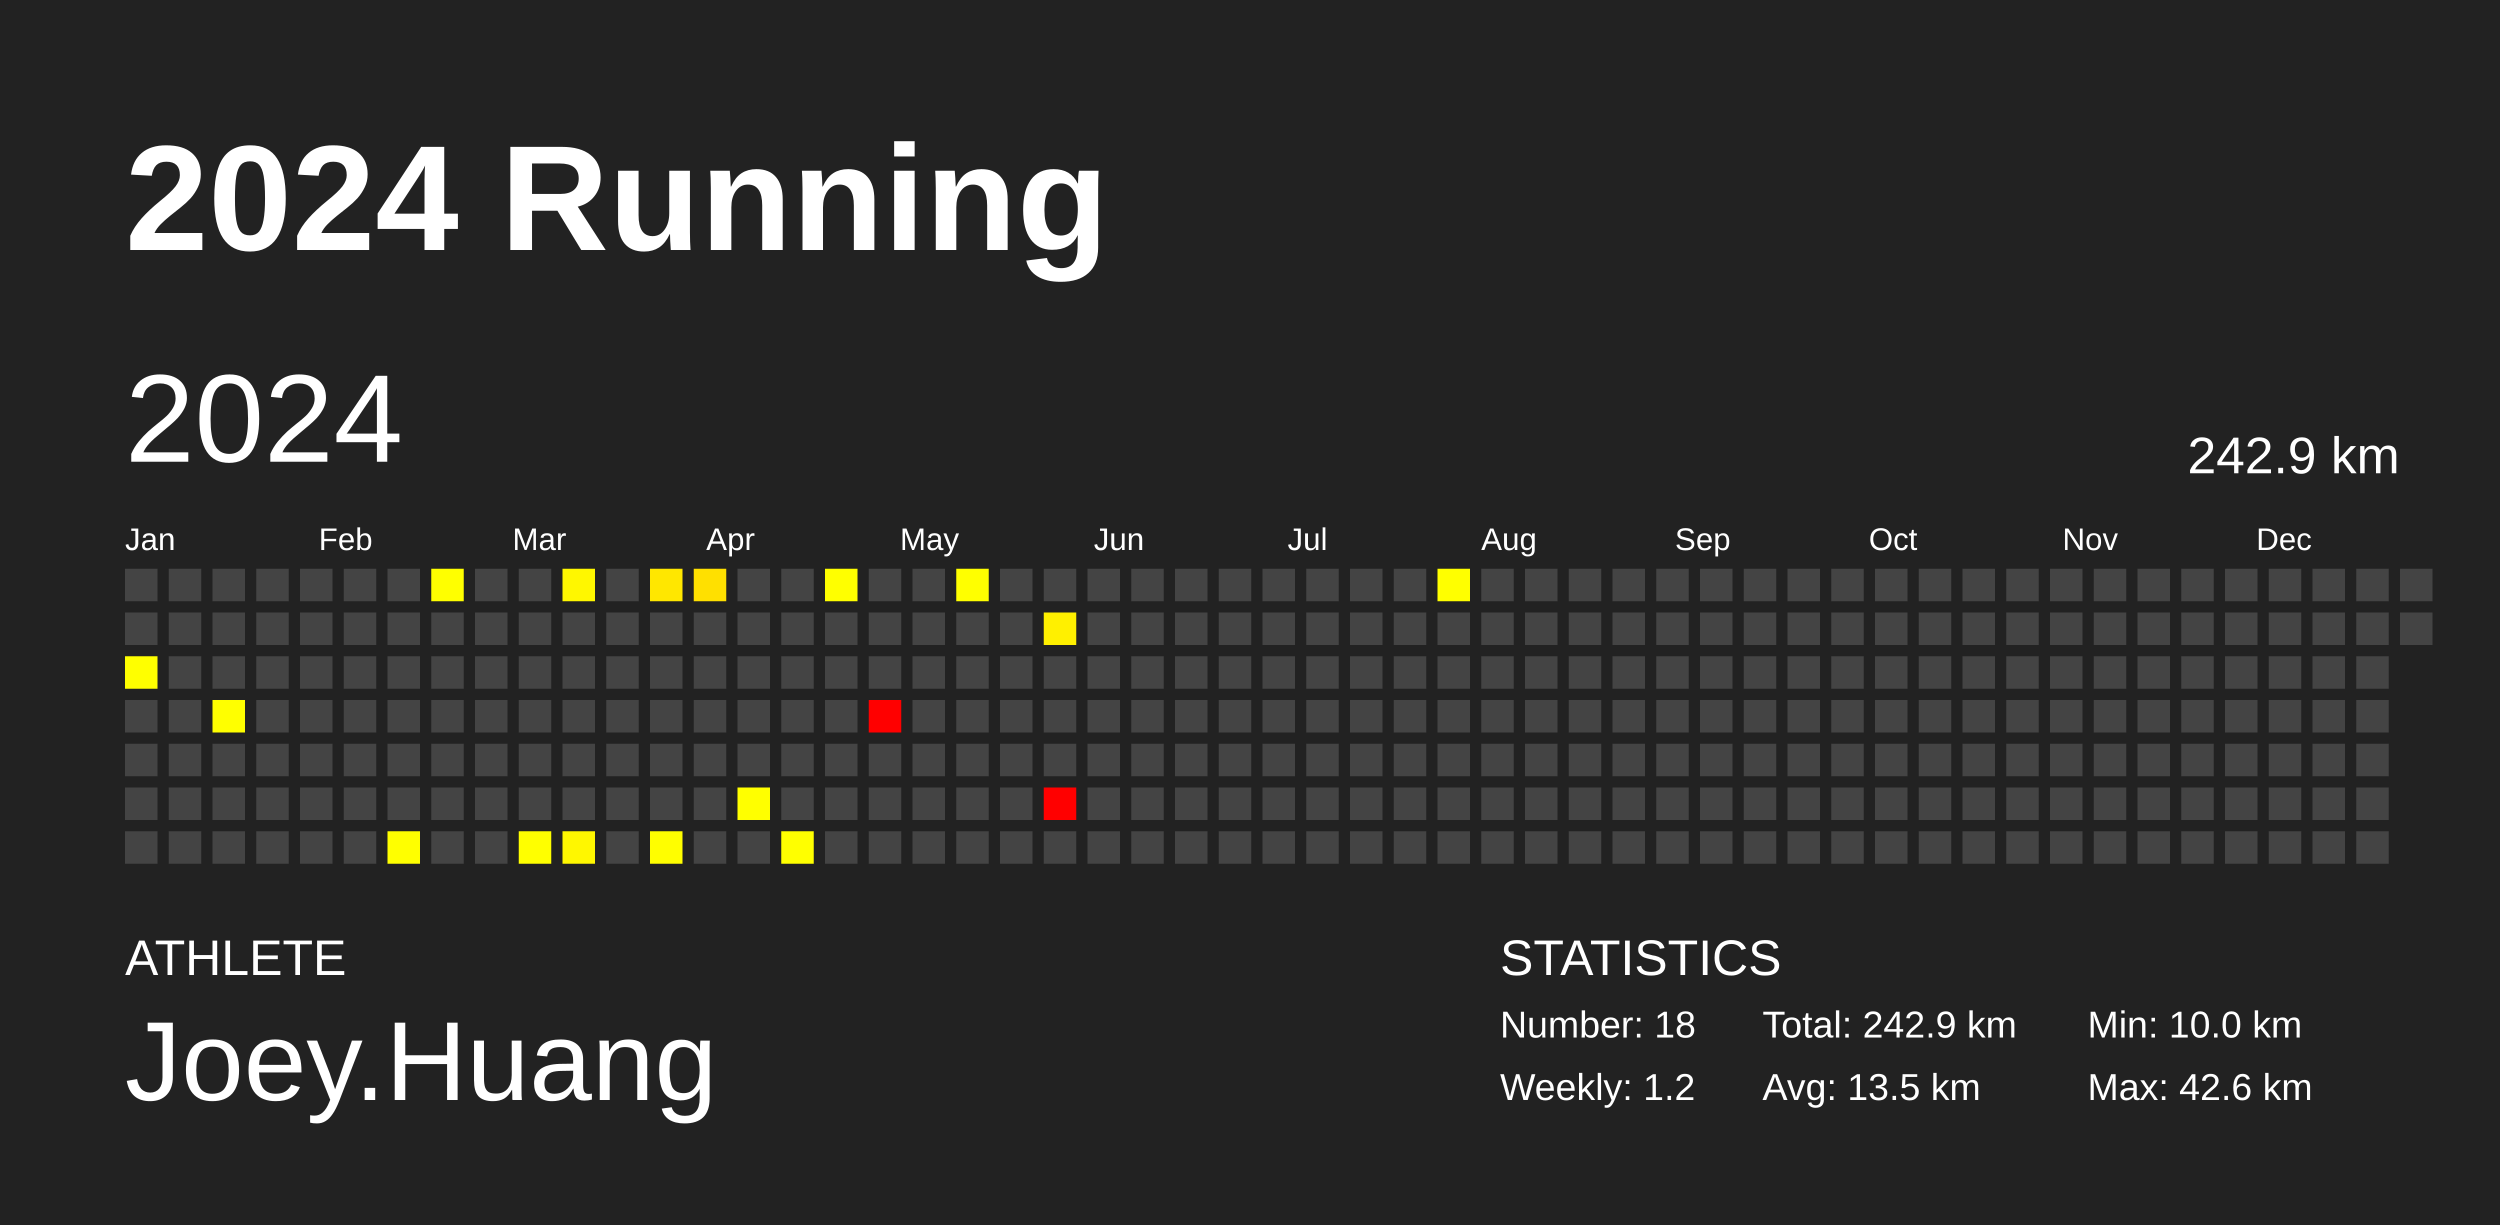
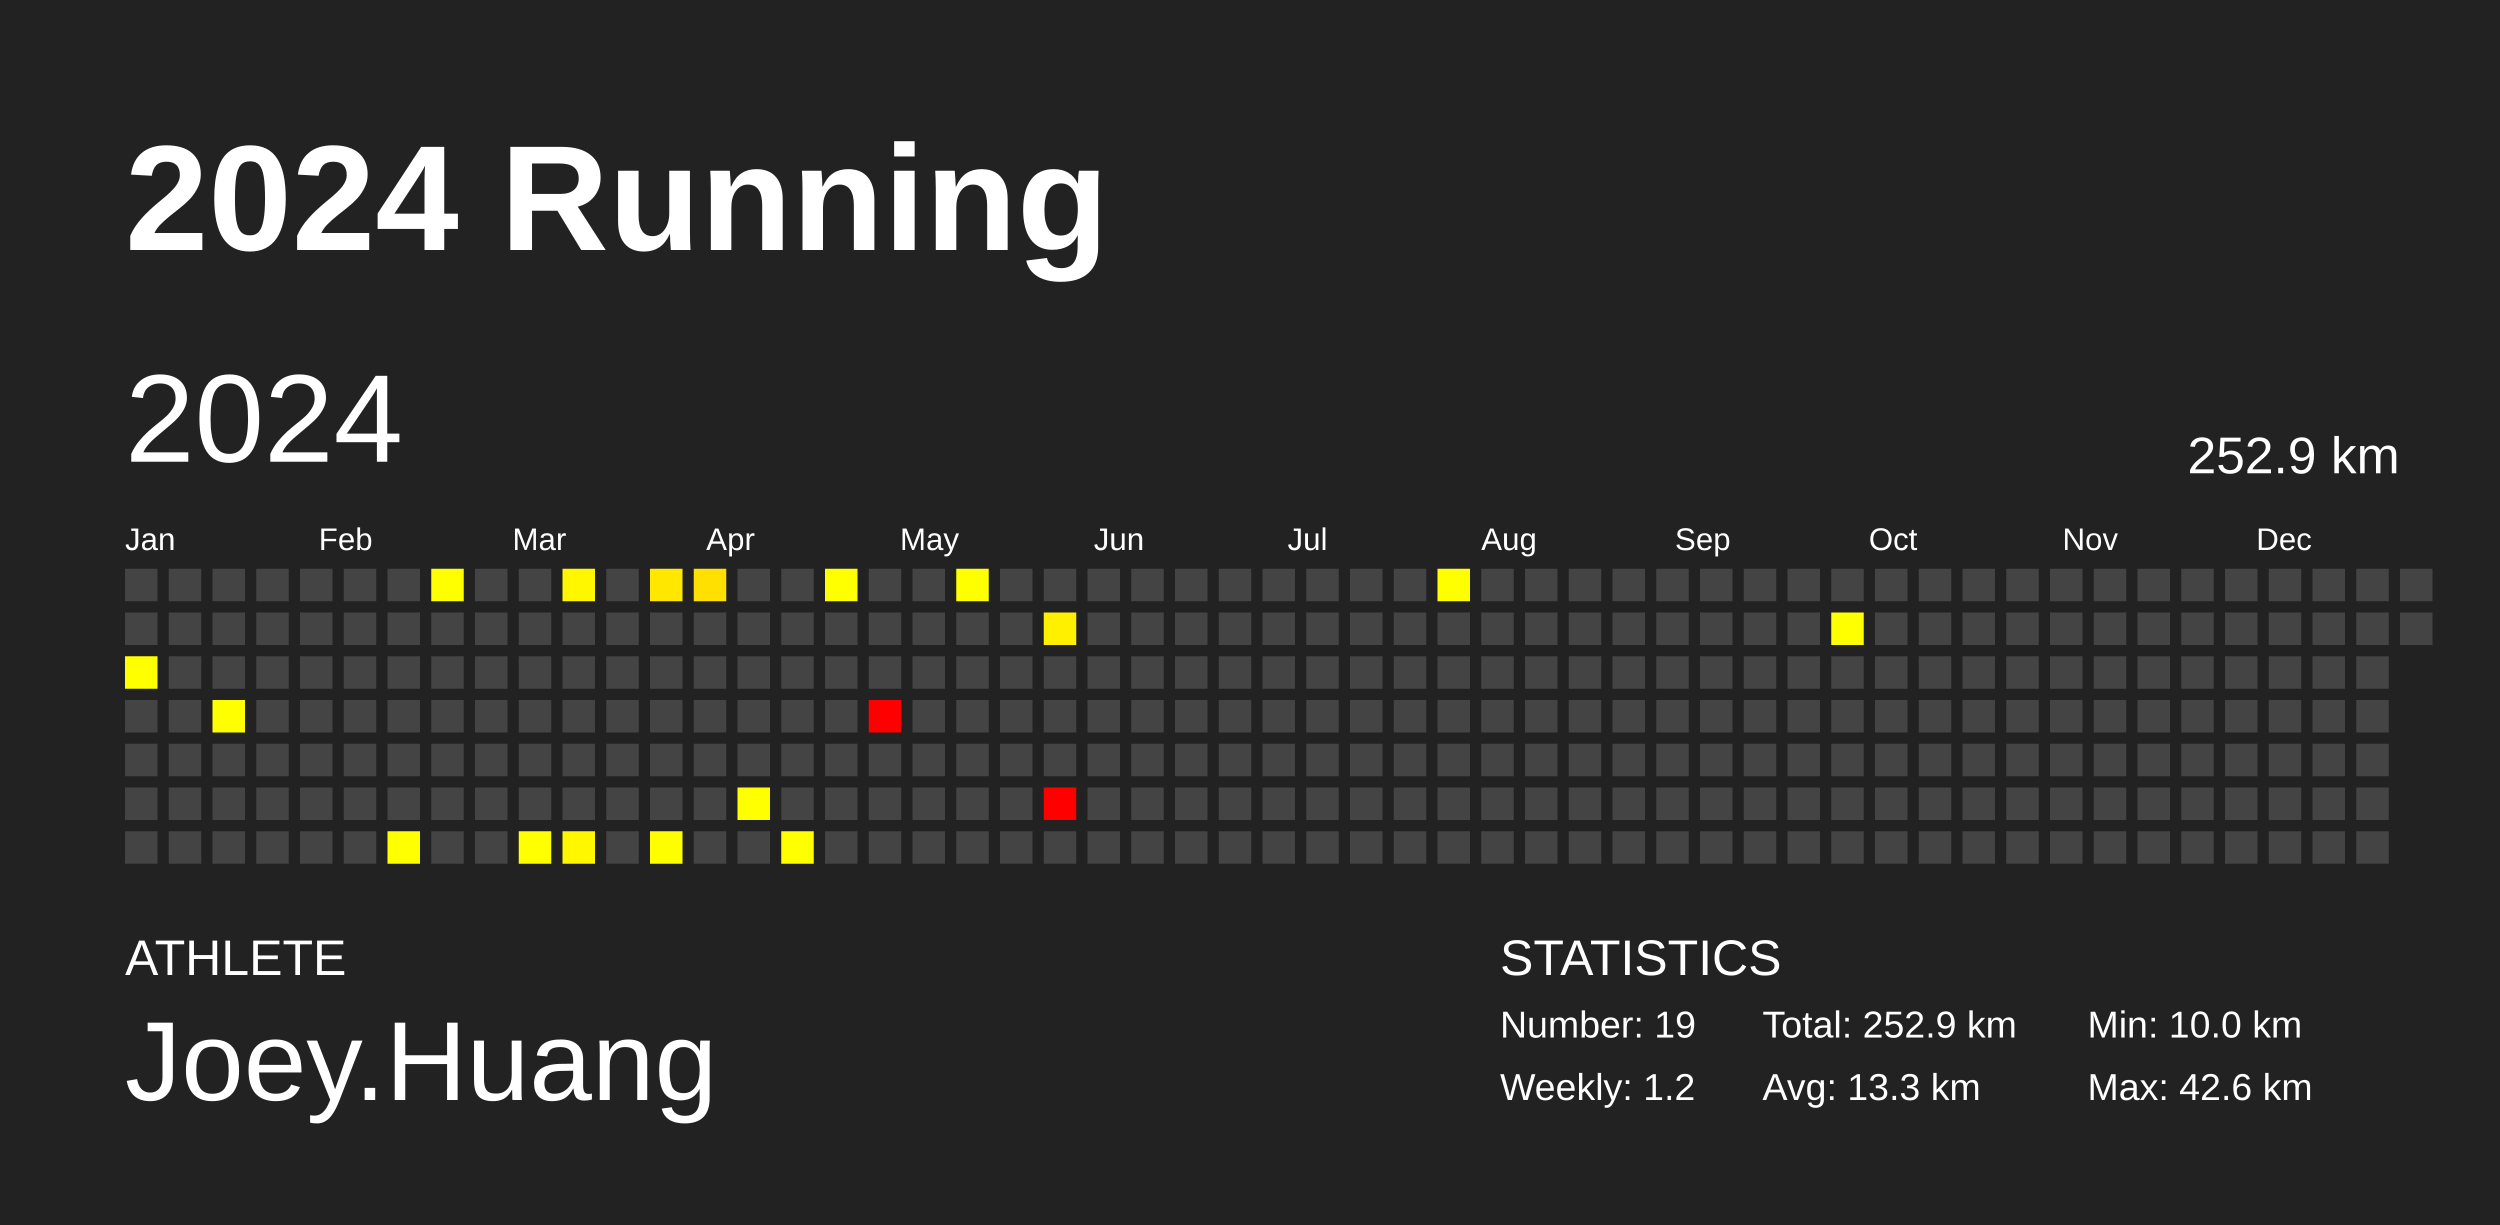
<svg xmlns="http://www.w3.org/2000/svg" baseProfile="full" height="98mm" version="1.1" viewBox="0,0,200,98" width="200mm">
  <defs />
  <rect fill="#222222" height="98" width="200" x="0" y="0" />
  <text fill="#FFFFFF" style="font-size:12px; font-family:Arial; font-weight:bold;" x="10" y="20">2024 Running</text>
  <text fill="#FFFFFF" style="font-size:4px; font-family:Arial" x="10" y="78">ATHLETE</text>
  <text fill="#FFFFFF" style="font-size:9px; font-family:Arial" x="10" y="88">Joey.Huang</text>
  <text fill="#FFFFFF" style="font-size:4px; font-family:Arial" x="120" y="78">STATISTICS</text>
-   <text fill="#FFFFFF" style="font-size:3px; font-family:Arial" x="120" y="83">Number: 18</text>
+   <text fill="#FFFFFF" style="font-size:3px; font-family:Arial" x="120" y="83">Number: 19</text>
  <text fill="#FFFFFF" style="font-size:3px; font-family:Arial" x="120" y="88">Weekly: 1.2</text>
-   <text fill="#FFFFFF" style="font-size:3px; font-family:Arial" x="141" y="83">Total: 242.9 km</text>
-   <text fill="#FFFFFF" style="font-size:3px; font-family:Arial" x="141" y="88">Avg: 13.5 km</text>
+   <text fill="#FFFFFF" style="font-size:3px; font-family:Arial" x="141" y="83">Total: 252.9 km</text>
+   <text fill="#FFFFFF" style="font-size:3px; font-family:Arial" x="141" y="88">Avg: 13.3 km</text>
  <text fill="#FFFFFF" style="font-size:3px; font-family:Arial" x="167" y="83">Min: 10.0 km</text>
  <text fill="#FFFFFF" style="font-size:3px; font-family:Arial" x="167" y="88">Max: 42.6 km</text>
  <text dominant-baseline="hanging" fill="#FFFFFF" style="font-size:10.0px; font-family:Arial;" x="10" y="30">2024</text>
-   <text dominant-baseline="hanging" fill="#FFFFFF" style="font-size:4.125px; font-family:Arial;" x="175" y="35">242.9 km</text>
+   <text dominant-baseline="hanging" fill="#FFFFFF" style="font-size:4.125px; font-family:Arial;" x="175" y="35">252.9 km</text>
  <text fill="#FFFFFF" style="font-size:2.5px; font-family:Arial" x="10.0" y="44">Jan</text>
  <text fill="#FFFFFF" style="font-size:2.5px; font-family:Arial" x="25.5" y="44">Feb</text>
  <text fill="#FFFFFF" style="font-size:2.5px; font-family:Arial" x="41.0" y="44">Mar</text>
  <text fill="#FFFFFF" style="font-size:2.5px; font-family:Arial" x="56.5" y="44">Apr</text>
  <text fill="#FFFFFF" style="font-size:2.5px; font-family:Arial" x="72.0" y="44">May</text>
  <text fill="#FFFFFF" style="font-size:2.5px; font-family:Arial" x="87.5" y="44">Jun</text>
  <text fill="#FFFFFF" style="font-size:2.5px; font-family:Arial" x="103.0" y="44">Jul</text>
  <text fill="#FFFFFF" style="font-size:2.5px; font-family:Arial" x="118.5" y="44">Aug</text>
  <text fill="#FFFFFF" style="font-size:2.5px; font-family:Arial" x="134.0" y="44">Sep</text>
  <text fill="#FFFFFF" style="font-size:2.5px; font-family:Arial" x="149.5" y="44">Oct</text>
  <text fill="#FFFFFF" style="font-size:2.5px; font-family:Arial" x="165.0" y="44">Nov</text>
  <text fill="#FFFFFF" style="font-size:2.5px; font-family:Arial" x="180.5" y="44">Dec</text>
  <rect fill="#444444" height="2.6" width="2.6" x="10.0" y="45.5" />
  <rect fill="#444444" height="2.6" width="2.6" x="10.0" y="49.0" />
  <rect fill="#ffff00" height="2.6" width="2.6" x="10.0" y="52.5" />
  <rect fill="#444444" height="2.6" width="2.6" x="10.0" y="56.0" />
  <rect fill="#444444" height="2.6" width="2.6" x="10.0" y="59.5" />
  <rect fill="#444444" height="2.6" width="2.6" x="10.0" y="63.0" />
  <rect fill="#444444" height="2.6" width="2.6" x="10.0" y="66.5" />
  <rect fill="#444444" height="2.6" width="2.6" x="13.5" y="45.5" />
  <rect fill="#444444" height="2.6" width="2.6" x="13.5" y="49.0" />
  <rect fill="#444444" height="2.6" width="2.6" x="13.5" y="52.5" />
  <rect fill="#444444" height="2.6" width="2.6" x="13.5" y="56.0" />
  <rect fill="#444444" height="2.6" width="2.6" x="13.5" y="59.5" />
  <rect fill="#444444" height="2.6" width="2.6" x="13.5" y="63.0" />
  <rect fill="#444444" height="2.6" width="2.6" x="13.5" y="66.5" />
  <rect fill="#444444" height="2.6" width="2.6" x="17.0" y="45.5" />
  <rect fill="#444444" height="2.6" width="2.6" x="17.0" y="49.0" />
  <rect fill="#444444" height="2.6" width="2.6" x="17.0" y="52.5" />
  <rect fill="#ffff00" height="2.6" width="2.6" x="17.0" y="56.0" />
  <rect fill="#444444" height="2.6" width="2.6" x="17.0" y="59.5" />
  <rect fill="#444444" height="2.6" width="2.6" x="17.0" y="63.0" />
  <rect fill="#444444" height="2.6" width="2.6" x="17.0" y="66.5" />
  <rect fill="#444444" height="2.6" width="2.6" x="20.5" y="45.5" />
  <rect fill="#444444" height="2.6" width="2.6" x="20.5" y="49.0" />
  <rect fill="#444444" height="2.6" width="2.6" x="20.5" y="52.5" />
  <rect fill="#444444" height="2.6" width="2.6" x="20.5" y="56.0" />
  <rect fill="#444444" height="2.6" width="2.6" x="20.5" y="59.5" />
  <rect fill="#444444" height="2.6" width="2.6" x="20.5" y="63.0" />
  <rect fill="#444444" height="2.6" width="2.6" x="20.5" y="66.5" />
  <rect fill="#444444" height="2.6" width="2.6" x="24.0" y="45.5" />
  <rect fill="#444444" height="2.6" width="2.6" x="24.0" y="49.0" />
  <rect fill="#444444" height="2.6" width="2.6" x="24.0" y="52.5" />
  <rect fill="#444444" height="2.6" width="2.6" x="24.0" y="56.0" />
  <rect fill="#444444" height="2.6" width="2.6" x="24.0" y="59.5" />
  <rect fill="#444444" height="2.6" width="2.6" x="24.0" y="63.0" />
  <rect fill="#444444" height="2.6" width="2.6" x="24.0" y="66.5" />
  <rect fill="#444444" height="2.6" width="2.6" x="27.5" y="45.5" />
  <rect fill="#444444" height="2.6" width="2.6" x="27.5" y="49.0" />
  <rect fill="#444444" height="2.6" width="2.6" x="27.5" y="52.5" />
  <rect fill="#444444" height="2.6" width="2.6" x="27.5" y="56.0" />
  <rect fill="#444444" height="2.6" width="2.6" x="27.5" y="59.5" />
  <rect fill="#444444" height="2.6" width="2.6" x="27.5" y="63.0" />
  <rect fill="#444444" height="2.6" width="2.6" x="27.5" y="66.5" />
  <rect fill="#444444" height="2.6" width="2.6" x="31.0" y="45.5" />
  <rect fill="#444444" height="2.6" width="2.6" x="31.0" y="49.0" />
  <rect fill="#444444" height="2.6" width="2.6" x="31.0" y="52.5" />
  <rect fill="#444444" height="2.6" width="2.6" x="31.0" y="56.0" />
  <rect fill="#444444" height="2.6" width="2.6" x="31.0" y="59.5" />
  <rect fill="#444444" height="2.6" width="2.6" x="31.0" y="63.0" />
  <rect fill="#ffff00" height="2.6" width="2.6" x="31.0" y="66.5" />
  <rect fill="#ffff00" height="2.6" width="2.6" x="34.5" y="45.5" />
  <rect fill="#444444" height="2.6" width="2.6" x="34.5" y="49.0" />
  <rect fill="#444444" height="2.6" width="2.6" x="34.5" y="52.5" />
  <rect fill="#444444" height="2.6" width="2.6" x="34.5" y="56.0" />
  <rect fill="#444444" height="2.6" width="2.6" x="34.5" y="59.5" />
  <rect fill="#444444" height="2.6" width="2.6" x="34.5" y="63.0" />
  <rect fill="#444444" height="2.6" width="2.6" x="34.5" y="66.5" />
  <rect fill="#444444" height="2.6" width="2.6" x="38.0" y="45.5" />
  <rect fill="#444444" height="2.6" width="2.6" x="38.0" y="49.0" />
  <rect fill="#444444" height="2.6" width="2.6" x="38.0" y="52.5" />
  <rect fill="#444444" height="2.6" width="2.6" x="38.0" y="56.0" />
  <rect fill="#444444" height="2.6" width="2.6" x="38.0" y="59.5" />
  <rect fill="#444444" height="2.6" width="2.6" x="38.0" y="63.0" />
  <rect fill="#444444" height="2.6" width="2.6" x="38.0" y="66.5" />
  <rect fill="#444444" height="2.6" width="2.6" x="41.5" y="45.5" />
  <rect fill="#444444" height="2.6" width="2.6" x="41.5" y="49.0" />
  <rect fill="#444444" height="2.6" width="2.6" x="41.5" y="52.5" />
  <rect fill="#444444" height="2.6" width="2.6" x="41.5" y="56.0" />
  <rect fill="#444444" height="2.6" width="2.6" x="41.5" y="59.5" />
  <rect fill="#444444" height="2.6" width="2.6" x="41.5" y="63.0" />
  <rect fill="#ffff00" height="2.6" width="2.6" x="41.5" y="66.5" />
  <rect fill="#fff700" height="2.6" width="2.6" x="45.0" y="45.5" />
  <rect fill="#444444" height="2.6" width="2.6" x="45.0" y="49.0" />
  <rect fill="#444444" height="2.6" width="2.6" x="45.0" y="52.5" />
  <rect fill="#444444" height="2.6" width="2.6" x="45.0" y="56.0" />
  <rect fill="#444444" height="2.6" width="2.6" x="45.0" y="59.5" />
  <rect fill="#444444" height="2.6" width="2.6" x="45.0" y="63.0" />
  <rect fill="#fff700" height="2.6" width="2.6" x="45.0" y="66.5" />
  <rect fill="#444444" height="2.6" width="2.6" x="48.5" y="45.5" />
  <rect fill="#444444" height="2.6" width="2.6" x="48.5" y="49.0" />
  <rect fill="#444444" height="2.6" width="2.6" x="48.5" y="52.5" />
  <rect fill="#444444" height="2.6" width="2.6" x="48.5" y="56.0" />
  <rect fill="#444444" height="2.6" width="2.6" x="48.5" y="59.5" />
  <rect fill="#444444" height="2.6" width="2.6" x="48.5" y="63.0" />
  <rect fill="#444444" height="2.6" width="2.6" x="48.5" y="66.5" />
  <rect fill="#ffe700" height="2.6" width="2.6" x="52.0" y="45.5" />
  <rect fill="#444444" height="2.6" width="2.6" x="52.0" y="49.0" />
  <rect fill="#444444" height="2.6" width="2.6" x="52.0" y="52.5" />
  <rect fill="#444444" height="2.6" width="2.6" x="52.0" y="56.0" />
  <rect fill="#444444" height="2.6" width="2.6" x="52.0" y="59.5" />
  <rect fill="#444444" height="2.6" width="2.6" x="52.0" y="63.0" />
  <rect fill="#fffe00" height="2.6" width="2.6" x="52.0" y="66.5" />
  <rect fill="#ffe000" height="2.6" width="2.6" x="55.5" y="45.5" />
  <rect fill="#444444" height="2.6" width="2.6" x="55.5" y="49.0" />
  <rect fill="#444444" height="2.6" width="2.6" x="55.5" y="52.5" />
  <rect fill="#444444" height="2.6" width="2.6" x="55.5" y="56.0" />
  <rect fill="#444444" height="2.6" width="2.6" x="55.5" y="59.5" />
  <rect fill="#444444" height="2.6" width="2.6" x="55.5" y="63.0" />
  <rect fill="#444444" height="2.6" width="2.6" x="55.5" y="66.5" />
  <rect fill="#444444" height="2.6" width="2.6" x="59.0" y="45.5" />
  <rect fill="#444444" height="2.6" width="2.6" x="59.0" y="49.0" />
  <rect fill="#444444" height="2.6" width="2.6" x="59.0" y="52.5" />
  <rect fill="#444444" height="2.6" width="2.6" x="59.0" y="56.0" />
  <rect fill="#444444" height="2.6" width="2.6" x="59.0" y="59.5" />
  <rect fill="#ffff00" height="2.6" width="2.6" x="59.0" y="63.0" />
  <rect fill="#444444" height="2.6" width="2.6" x="59.0" y="66.5" />
  <rect fill="#444444" height="2.6" width="2.6" x="62.5" y="45.5" />
  <rect fill="#444444" height="2.6" width="2.6" x="62.5" y="49.0" />
  <rect fill="#444444" height="2.6" width="2.6" x="62.5" y="52.5" />
  <rect fill="#444444" height="2.6" width="2.6" x="62.5" y="56.0" />
  <rect fill="#444444" height="2.6" width="2.6" x="62.5" y="59.5" />
  <rect fill="#444444" height="2.6" width="2.6" x="62.5" y="63.0" />
  <rect fill="#ffff00" height="2.6" width="2.6" x="62.5" y="66.5" />
  <rect fill="#ffff00" height="2.6" width="2.6" x="66.0" y="45.5" />
  <rect fill="#444444" height="2.6" width="2.6" x="66.0" y="49.0" />
  <rect fill="#444444" height="2.6" width="2.6" x="66.0" y="52.5" />
  <rect fill="#444444" height="2.6" width="2.6" x="66.0" y="56.0" />
  <rect fill="#444444" height="2.6" width="2.6" x="66.0" y="59.5" />
  <rect fill="#444444" height="2.6" width="2.6" x="66.0" y="63.0" />
  <rect fill="#444444" height="2.6" width="2.6" x="66.0" y="66.5" />
  <rect fill="#444444" height="2.6" width="2.6" x="69.5" y="45.5" />
  <rect fill="#444444" height="2.6" width="2.6" x="69.5" y="49.0" />
  <rect fill="#444444" height="2.6" width="2.6" x="69.5" y="52.5" />
  <rect fill="red" height="2.6" width="2.6" x="69.5" y="56.0" />
  <rect fill="#444444" height="2.6" width="2.6" x="69.5" y="59.5" />
  <rect fill="#444444" height="2.6" width="2.6" x="69.5" y="63.0" />
  <rect fill="#444444" height="2.6" width="2.6" x="69.5" y="66.5" />
  <rect fill="#444444" height="2.6" width="2.6" x="73.0" y="45.5" />
  <rect fill="#444444" height="2.6" width="2.6" x="73.0" y="49.0" />
  <rect fill="#444444" height="2.6" width="2.6" x="73.0" y="52.5" />
  <rect fill="#444444" height="2.6" width="2.6" x="73.0" y="56.0" />
  <rect fill="#444444" height="2.6" width="2.6" x="73.0" y="59.5" />
  <rect fill="#444444" height="2.6" width="2.6" x="73.0" y="63.0" />
  <rect fill="#444444" height="2.6" width="2.6" x="73.0" y="66.5" />
  <rect fill="#ffff00" height="2.6" width="2.6" x="76.5" y="45.5" />
  <rect fill="#444444" height="2.6" width="2.6" x="76.5" y="49.0" />
  <rect fill="#444444" height="2.6" width="2.6" x="76.5" y="52.5" />
  <rect fill="#444444" height="2.6" width="2.6" x="76.5" y="56.0" />
  <rect fill="#444444" height="2.6" width="2.6" x="76.5" y="59.5" />
  <rect fill="#444444" height="2.6" width="2.6" x="76.5" y="63.0" />
  <rect fill="#444444" height="2.6" width="2.6" x="76.5" y="66.5" />
  <rect fill="#444444" height="2.6" width="2.6" x="80.0" y="45.5" />
  <rect fill="#444444" height="2.6" width="2.6" x="80.0" y="49.0" />
  <rect fill="#444444" height="2.6" width="2.6" x="80.0" y="52.5" />
  <rect fill="#444444" height="2.6" width="2.6" x="80.0" y="56.0" />
  <rect fill="#444444" height="2.6" width="2.6" x="80.0" y="59.5" />
  <rect fill="#444444" height="2.6" width="2.6" x="80.0" y="63.0" />
  <rect fill="#444444" height="2.6" width="2.6" x="80.0" y="66.5" />
  <rect fill="#444444" height="2.6" width="2.6" x="83.5" y="45.5" />
  <rect fill="#fff000" height="2.6" width="2.6" x="83.5" y="49.0" />
  <rect fill="#444444" height="2.6" width="2.6" x="83.5" y="52.5" />
  <rect fill="#444444" height="2.6" width="2.6" x="83.5" y="56.0" />
  <rect fill="#444444" height="2.6" width="2.6" x="83.5" y="59.5" />
  <rect fill="red" height="2.6" width="2.6" x="83.5" y="63.0" />
  <rect fill="#444444" height="2.6" width="2.6" x="83.5" y="66.5" />
  <rect fill="#444444" height="2.6" width="2.6" x="87.0" y="45.5" />
  <rect fill="#444444" height="2.6" width="2.6" x="87.0" y="49.0" />
  <rect fill="#444444" height="2.6" width="2.6" x="87.0" y="52.5" />
  <rect fill="#444444" height="2.6" width="2.6" x="87.0" y="56.0" />
  <rect fill="#444444" height="2.6" width="2.6" x="87.0" y="59.5" />
  <rect fill="#444444" height="2.6" width="2.6" x="87.0" y="63.0" />
  <rect fill="#444444" height="2.6" width="2.6" x="87.0" y="66.5" />
  <rect fill="#444444" height="2.6" width="2.6" x="90.5" y="45.5" />
  <rect fill="#444444" height="2.6" width="2.6" x="90.5" y="49.0" />
  <rect fill="#444444" height="2.6" width="2.6" x="90.5" y="52.5" />
  <rect fill="#444444" height="2.6" width="2.6" x="90.5" y="56.0" />
  <rect fill="#444444" height="2.6" width="2.6" x="90.5" y="59.5" />
  <rect fill="#444444" height="2.6" width="2.6" x="90.5" y="63.0" />
  <rect fill="#444444" height="2.6" width="2.6" x="90.5" y="66.5" />
  <rect fill="#444444" height="2.6" width="2.6" x="94.0" y="45.5" />
  <rect fill="#444444" height="2.6" width="2.6" x="94.0" y="49.0" />
  <rect fill="#444444" height="2.6" width="2.6" x="94.0" y="52.5" />
  <rect fill="#444444" height="2.6" width="2.6" x="94.0" y="56.0" />
  <rect fill="#444444" height="2.6" width="2.6" x="94.0" y="59.5" />
  <rect fill="#444444" height="2.6" width="2.6" x="94.0" y="63.0" />
  <rect fill="#444444" height="2.6" width="2.6" x="94.0" y="66.5" />
  <rect fill="#444444" height="2.6" width="2.6" x="97.5" y="45.5" />
  <rect fill="#444444" height="2.6" width="2.6" x="97.5" y="49.0" />
  <rect fill="#444444" height="2.6" width="2.6" x="97.5" y="52.5" />
  <rect fill="#444444" height="2.6" width="2.6" x="97.5" y="56.0" />
  <rect fill="#444444" height="2.6" width="2.6" x="97.5" y="59.5" />
  <rect fill="#444444" height="2.6" width="2.6" x="97.5" y="63.0" />
  <rect fill="#444444" height="2.6" width="2.6" x="97.5" y="66.5" />
  <rect fill="#444444" height="2.6" width="2.6" x="101.0" y="45.5" />
  <rect fill="#444444" height="2.6" width="2.6" x="101.0" y="49.0" />
  <rect fill="#444444" height="2.6" width="2.6" x="101.0" y="52.5" />
  <rect fill="#444444" height="2.6" width="2.6" x="101.0" y="56.0" />
  <rect fill="#444444" height="2.6" width="2.6" x="101.0" y="59.5" />
  <rect fill="#444444" height="2.6" width="2.6" x="101.0" y="63.0" />
  <rect fill="#444444" height="2.6" width="2.6" x="101.0" y="66.5" />
  <rect fill="#444444" height="2.6" width="2.6" x="104.5" y="45.5" />
  <rect fill="#444444" height="2.6" width="2.6" x="104.5" y="49.0" />
  <rect fill="#444444" height="2.6" width="2.6" x="104.5" y="52.5" />
  <rect fill="#444444" height="2.6" width="2.6" x="104.5" y="56.0" />
  <rect fill="#444444" height="2.6" width="2.6" x="104.5" y="59.5" />
  <rect fill="#444444" height="2.6" width="2.6" x="104.5" y="63.0" />
  <rect fill="#444444" height="2.6" width="2.6" x="104.5" y="66.5" />
  <rect fill="#444444" height="2.6" width="2.6" x="108.0" y="45.5" />
  <rect fill="#444444" height="2.6" width="2.6" x="108.0" y="49.0" />
  <rect fill="#444444" height="2.6" width="2.6" x="108.0" y="52.5" />
  <rect fill="#444444" height="2.6" width="2.6" x="108.0" y="56.0" />
  <rect fill="#444444" height="2.6" width="2.6" x="108.0" y="59.5" />
  <rect fill="#444444" height="2.6" width="2.6" x="108.0" y="63.0" />
  <rect fill="#444444" height="2.6" width="2.6" x="108.0" y="66.5" />
  <rect fill="#444444" height="2.6" width="2.6" x="111.5" y="45.5" />
  <rect fill="#444444" height="2.6" width="2.6" x="111.5" y="49.0" />
  <rect fill="#444444" height="2.6" width="2.6" x="111.5" y="52.5" />
  <rect fill="#444444" height="2.6" width="2.6" x="111.5" y="56.0" />
  <rect fill="#444444" height="2.6" width="2.6" x="111.5" y="59.5" />
  <rect fill="#444444" height="2.6" width="2.6" x="111.5" y="63.0" />
  <rect fill="#444444" height="2.6" width="2.6" x="111.5" y="66.5" />
  <rect fill="#ffff00" height="2.6" width="2.6" x="115.0" y="45.5" />
  <rect fill="#444444" height="2.6" width="2.6" x="115.0" y="49.0" />
  <rect fill="#444444" height="2.6" width="2.6" x="115.0" y="52.5" />
  <rect fill="#444444" height="2.6" width="2.6" x="115.0" y="56.0" />
  <rect fill="#444444" height="2.6" width="2.6" x="115.0" y="59.5" />
  <rect fill="#444444" height="2.6" width="2.6" x="115.0" y="63.0" />
  <rect fill="#444444" height="2.6" width="2.6" x="115.0" y="66.5" />
  <rect fill="#444444" height="2.6" width="2.6" x="118.5" y="45.5" />
  <rect fill="#444444" height="2.6" width="2.6" x="118.5" y="49.0" />
  <rect fill="#444444" height="2.6" width="2.6" x="118.5" y="52.5" />
  <rect fill="#444444" height="2.6" width="2.6" x="118.5" y="56.0" />
  <rect fill="#444444" height="2.6" width="2.6" x="118.5" y="59.5" />
  <rect fill="#444444" height="2.6" width="2.6" x="118.5" y="63.0" />
  <rect fill="#444444" height="2.6" width="2.6" x="118.5" y="66.5" />
  <rect fill="#444444" height="2.6" width="2.6" x="122.0" y="45.5" />
  <rect fill="#444444" height="2.6" width="2.6" x="122.0" y="49.0" />
  <rect fill="#444444" height="2.6" width="2.6" x="122.0" y="52.5" />
  <rect fill="#444444" height="2.6" width="2.6" x="122.0" y="56.0" />
  <rect fill="#444444" height="2.6" width="2.6" x="122.0" y="59.5" />
  <rect fill="#444444" height="2.6" width="2.6" x="122.0" y="63.0" />
  <rect fill="#444444" height="2.6" width="2.6" x="122.0" y="66.5" />
  <rect fill="#444444" height="2.6" width="2.6" x="125.5" y="45.5" />
  <rect fill="#444444" height="2.6" width="2.6" x="125.5" y="49.0" />
  <rect fill="#444444" height="2.6" width="2.6" x="125.5" y="52.5" />
  <rect fill="#444444" height="2.6" width="2.6" x="125.5" y="56.0" />
  <rect fill="#444444" height="2.6" width="2.6" x="125.5" y="59.5" />
  <rect fill="#444444" height="2.6" width="2.6" x="125.5" y="63.0" />
  <rect fill="#444444" height="2.6" width="2.6" x="125.5" y="66.5" />
  <rect fill="#444444" height="2.6" width="2.6" x="129.0" y="45.5" />
  <rect fill="#444444" height="2.6" width="2.6" x="129.0" y="49.0" />
  <rect fill="#444444" height="2.6" width="2.6" x="129.0" y="52.5" />
  <rect fill="#444444" height="2.6" width="2.6" x="129.0" y="56.0" />
  <rect fill="#444444" height="2.6" width="2.6" x="129.0" y="59.5" />
  <rect fill="#444444" height="2.6" width="2.6" x="129.0" y="63.0" />
  <rect fill="#444444" height="2.6" width="2.6" x="129.0" y="66.5" />
  <rect fill="#444444" height="2.6" width="2.6" x="132.5" y="45.5" />
  <rect fill="#444444" height="2.6" width="2.6" x="132.5" y="49.0" />
  <rect fill="#444444" height="2.6" width="2.6" x="132.5" y="52.5" />
  <rect fill="#444444" height="2.6" width="2.6" x="132.5" y="56.0" />
  <rect fill="#444444" height="2.6" width="2.6" x="132.5" y="59.5" />
  <rect fill="#444444" height="2.6" width="2.6" x="132.5" y="63.0" />
  <rect fill="#444444" height="2.6" width="2.6" x="132.5" y="66.5" />
  <rect fill="#444444" height="2.6" width="2.6" x="136.0" y="45.5" />
  <rect fill="#444444" height="2.6" width="2.6" x="136.0" y="49.0" />
  <rect fill="#444444" height="2.6" width="2.6" x="136.0" y="52.5" />
  <rect fill="#444444" height="2.6" width="2.6" x="136.0" y="56.0" />
  <rect fill="#444444" height="2.6" width="2.6" x="136.0" y="59.5" />
  <rect fill="#444444" height="2.6" width="2.6" x="136.0" y="63.0" />
  <rect fill="#444444" height="2.6" width="2.6" x="136.0" y="66.5" />
  <rect fill="#444444" height="2.6" width="2.6" x="139.5" y="45.5" />
  <rect fill="#444444" height="2.6" width="2.6" x="139.5" y="49.0" />
  <rect fill="#444444" height="2.6" width="2.6" x="139.5" y="52.5" />
  <rect fill="#444444" height="2.6" width="2.6" x="139.5" y="56.0" />
  <rect fill="#444444" height="2.6" width="2.6" x="139.5" y="59.5" />
  <rect fill="#444444" height="2.6" width="2.6" x="139.5" y="63.0" />
  <rect fill="#444444" height="2.6" width="2.6" x="139.5" y="66.5" />
  <rect fill="#444444" height="2.6" width="2.6" x="143.0" y="45.5" />
  <rect fill="#444444" height="2.6" width="2.6" x="143.0" y="49.0" />
  <rect fill="#444444" height="2.6" width="2.6" x="143.0" y="52.5" />
  <rect fill="#444444" height="2.6" width="2.6" x="143.0" y="56.0" />
  <rect fill="#444444" height="2.6" width="2.6" x="143.0" y="59.5" />
  <rect fill="#444444" height="2.6" width="2.6" x="143.0" y="63.0" />
  <rect fill="#444444" height="2.6" width="2.6" x="143.0" y="66.5" />
  <rect fill="#444444" height="2.6" width="2.6" x="146.5" y="45.5" />
-   <rect fill="#444444" height="2.6" width="2.6" x="146.5" y="49.0" />
+   <rect fill="#ffff00" height="2.6" width="2.6" x="146.5" y="49.0" />
  <rect fill="#444444" height="2.6" width="2.6" x="146.5" y="52.5" />
  <rect fill="#444444" height="2.6" width="2.6" x="146.5" y="56.0" />
  <rect fill="#444444" height="2.6" width="2.6" x="146.5" y="59.5" />
  <rect fill="#444444" height="2.6" width="2.6" x="146.5" y="63.0" />
  <rect fill="#444444" height="2.6" width="2.6" x="146.5" y="66.5" />
  <rect fill="#444444" height="2.6" width="2.6" x="150.0" y="45.5" />
  <rect fill="#444444" height="2.6" width="2.6" x="150.0" y="49.0" />
  <rect fill="#444444" height="2.6" width="2.6" x="150.0" y="52.5" />
  <rect fill="#444444" height="2.6" width="2.6" x="150.0" y="56.0" />
  <rect fill="#444444" height="2.6" width="2.6" x="150.0" y="59.5" />
  <rect fill="#444444" height="2.6" width="2.6" x="150.0" y="63.0" />
  <rect fill="#444444" height="2.6" width="2.6" x="150.0" y="66.5" />
  <rect fill="#444444" height="2.6" width="2.6" x="153.5" y="45.5" />
  <rect fill="#444444" height="2.6" width="2.6" x="153.5" y="49.0" />
  <rect fill="#444444" height="2.6" width="2.6" x="153.5" y="52.5" />
  <rect fill="#444444" height="2.6" width="2.6" x="153.5" y="56.0" />
  <rect fill="#444444" height="2.6" width="2.6" x="153.5" y="59.5" />
  <rect fill="#444444" height="2.6" width="2.6" x="153.5" y="63.0" />
  <rect fill="#444444" height="2.6" width="2.6" x="153.5" y="66.5" />
  <rect fill="#444444" height="2.6" width="2.6" x="157.0" y="45.5" />
  <rect fill="#444444" height="2.6" width="2.6" x="157.0" y="49.0" />
  <rect fill="#444444" height="2.6" width="2.6" x="157.0" y="52.5" />
  <rect fill="#444444" height="2.6" width="2.6" x="157.0" y="56.0" />
  <rect fill="#444444" height="2.6" width="2.6" x="157.0" y="59.5" />
  <rect fill="#444444" height="2.6" width="2.6" x="157.0" y="63.0" />
  <rect fill="#444444" height="2.6" width="2.6" x="157.0" y="66.5" />
  <rect fill="#444444" height="2.6" width="2.6" x="160.5" y="45.5" />
  <rect fill="#444444" height="2.6" width="2.6" x="160.5" y="49.0" />
  <rect fill="#444444" height="2.6" width="2.6" x="160.5" y="52.5" />
  <rect fill="#444444" height="2.6" width="2.6" x="160.5" y="56.0" />
  <rect fill="#444444" height="2.6" width="2.6" x="160.5" y="59.5" />
  <rect fill="#444444" height="2.6" width="2.6" x="160.5" y="63.0" />
  <rect fill="#444444" height="2.6" width="2.6" x="160.5" y="66.5" />
  <rect fill="#444444" height="2.6" width="2.6" x="164.0" y="45.5" />
  <rect fill="#444444" height="2.6" width="2.6" x="164.0" y="49.0" />
  <rect fill="#444444" height="2.6" width="2.6" x="164.0" y="52.5" />
  <rect fill="#444444" height="2.6" width="2.6" x="164.0" y="56.0" />
  <rect fill="#444444" height="2.6" width="2.6" x="164.0" y="59.5" />
  <rect fill="#444444" height="2.6" width="2.6" x="164.0" y="63.0" />
  <rect fill="#444444" height="2.6" width="2.6" x="164.0" y="66.5" />
  <rect fill="#444444" height="2.6" width="2.6" x="167.5" y="45.5" />
  <rect fill="#444444" height="2.6" width="2.6" x="167.5" y="49.0" />
  <rect fill="#444444" height="2.6" width="2.6" x="167.5" y="52.5" />
  <rect fill="#444444" height="2.6" width="2.6" x="167.5" y="56.0" />
  <rect fill="#444444" height="2.6" width="2.6" x="167.5" y="59.5" />
  <rect fill="#444444" height="2.6" width="2.6" x="167.5" y="63.0" />
  <rect fill="#444444" height="2.6" width="2.6" x="167.5" y="66.5" />
  <rect fill="#444444" height="2.6" width="2.6" x="171.0" y="45.5" />
  <rect fill="#444444" height="2.6" width="2.6" x="171.0" y="49.0" />
  <rect fill="#444444" height="2.6" width="2.6" x="171.0" y="52.5" />
  <rect fill="#444444" height="2.6" width="2.6" x="171.0" y="56.0" />
  <rect fill="#444444" height="2.6" width="2.6" x="171.0" y="59.5" />
  <rect fill="#444444" height="2.6" width="2.6" x="171.0" y="63.0" />
  <rect fill="#444444" height="2.6" width="2.6" x="171.0" y="66.5" />
  <rect fill="#444444" height="2.6" width="2.6" x="174.5" y="45.5" />
  <rect fill="#444444" height="2.6" width="2.6" x="174.5" y="49.0" />
  <rect fill="#444444" height="2.6" width="2.6" x="174.5" y="52.5" />
  <rect fill="#444444" height="2.6" width="2.6" x="174.5" y="56.0" />
  <rect fill="#444444" height="2.6" width="2.6" x="174.5" y="59.5" />
  <rect fill="#444444" height="2.6" width="2.6" x="174.5" y="63.0" />
  <rect fill="#444444" height="2.6" width="2.6" x="174.5" y="66.5" />
  <rect fill="#444444" height="2.6" width="2.6" x="178.0" y="45.5" />
  <rect fill="#444444" height="2.6" width="2.6" x="178.0" y="49.0" />
  <rect fill="#444444" height="2.6" width="2.6" x="178.0" y="52.5" />
  <rect fill="#444444" height="2.6" width="2.6" x="178.0" y="56.0" />
  <rect fill="#444444" height="2.6" width="2.6" x="178.0" y="59.5" />
  <rect fill="#444444" height="2.6" width="2.6" x="178.0" y="63.0" />
  <rect fill="#444444" height="2.6" width="2.6" x="178.0" y="66.5" />
  <rect fill="#444444" height="2.6" width="2.6" x="181.5" y="45.5" />
  <rect fill="#444444" height="2.6" width="2.6" x="181.5" y="49.0" />
  <rect fill="#444444" height="2.6" width="2.6" x="181.5" y="52.5" />
  <rect fill="#444444" height="2.6" width="2.6" x="181.5" y="56.0" />
  <rect fill="#444444" height="2.6" width="2.6" x="181.5" y="59.5" />
  <rect fill="#444444" height="2.6" width="2.6" x="181.5" y="63.0" />
  <rect fill="#444444" height="2.6" width="2.6" x="181.5" y="66.5" />
  <rect fill="#444444" height="2.6" width="2.6" x="185.0" y="45.5" />
  <rect fill="#444444" height="2.6" width="2.6" x="185.0" y="49.0" />
  <rect fill="#444444" height="2.6" width="2.6" x="185.0" y="52.5" />
  <rect fill="#444444" height="2.6" width="2.6" x="185.0" y="56.0" />
  <rect fill="#444444" height="2.6" width="2.6" x="185.0" y="59.5" />
  <rect fill="#444444" height="2.6" width="2.6" x="185.0" y="63.0" />
  <rect fill="#444444" height="2.6" width="2.6" x="185.0" y="66.5" />
  <rect fill="#444444" height="2.6" width="2.6" x="188.5" y="45.5" />
  <rect fill="#444444" height="2.6" width="2.6" x="188.5" y="49.0" />
  <rect fill="#444444" height="2.6" width="2.6" x="188.5" y="52.5" />
  <rect fill="#444444" height="2.6" width="2.6" x="188.5" y="56.0" />
  <rect fill="#444444" height="2.6" width="2.6" x="188.5" y="59.5" />
  <rect fill="#444444" height="2.6" width="2.6" x="188.5" y="63.0" />
  <rect fill="#444444" height="2.6" width="2.6" x="188.5" y="66.5" />
  <rect fill="#444444" height="2.6" width="2.6" x="192.0" y="45.5" />
  <rect fill="#444444" height="2.6" width="2.6" x="192.0" y="49.0" />
</svg>
